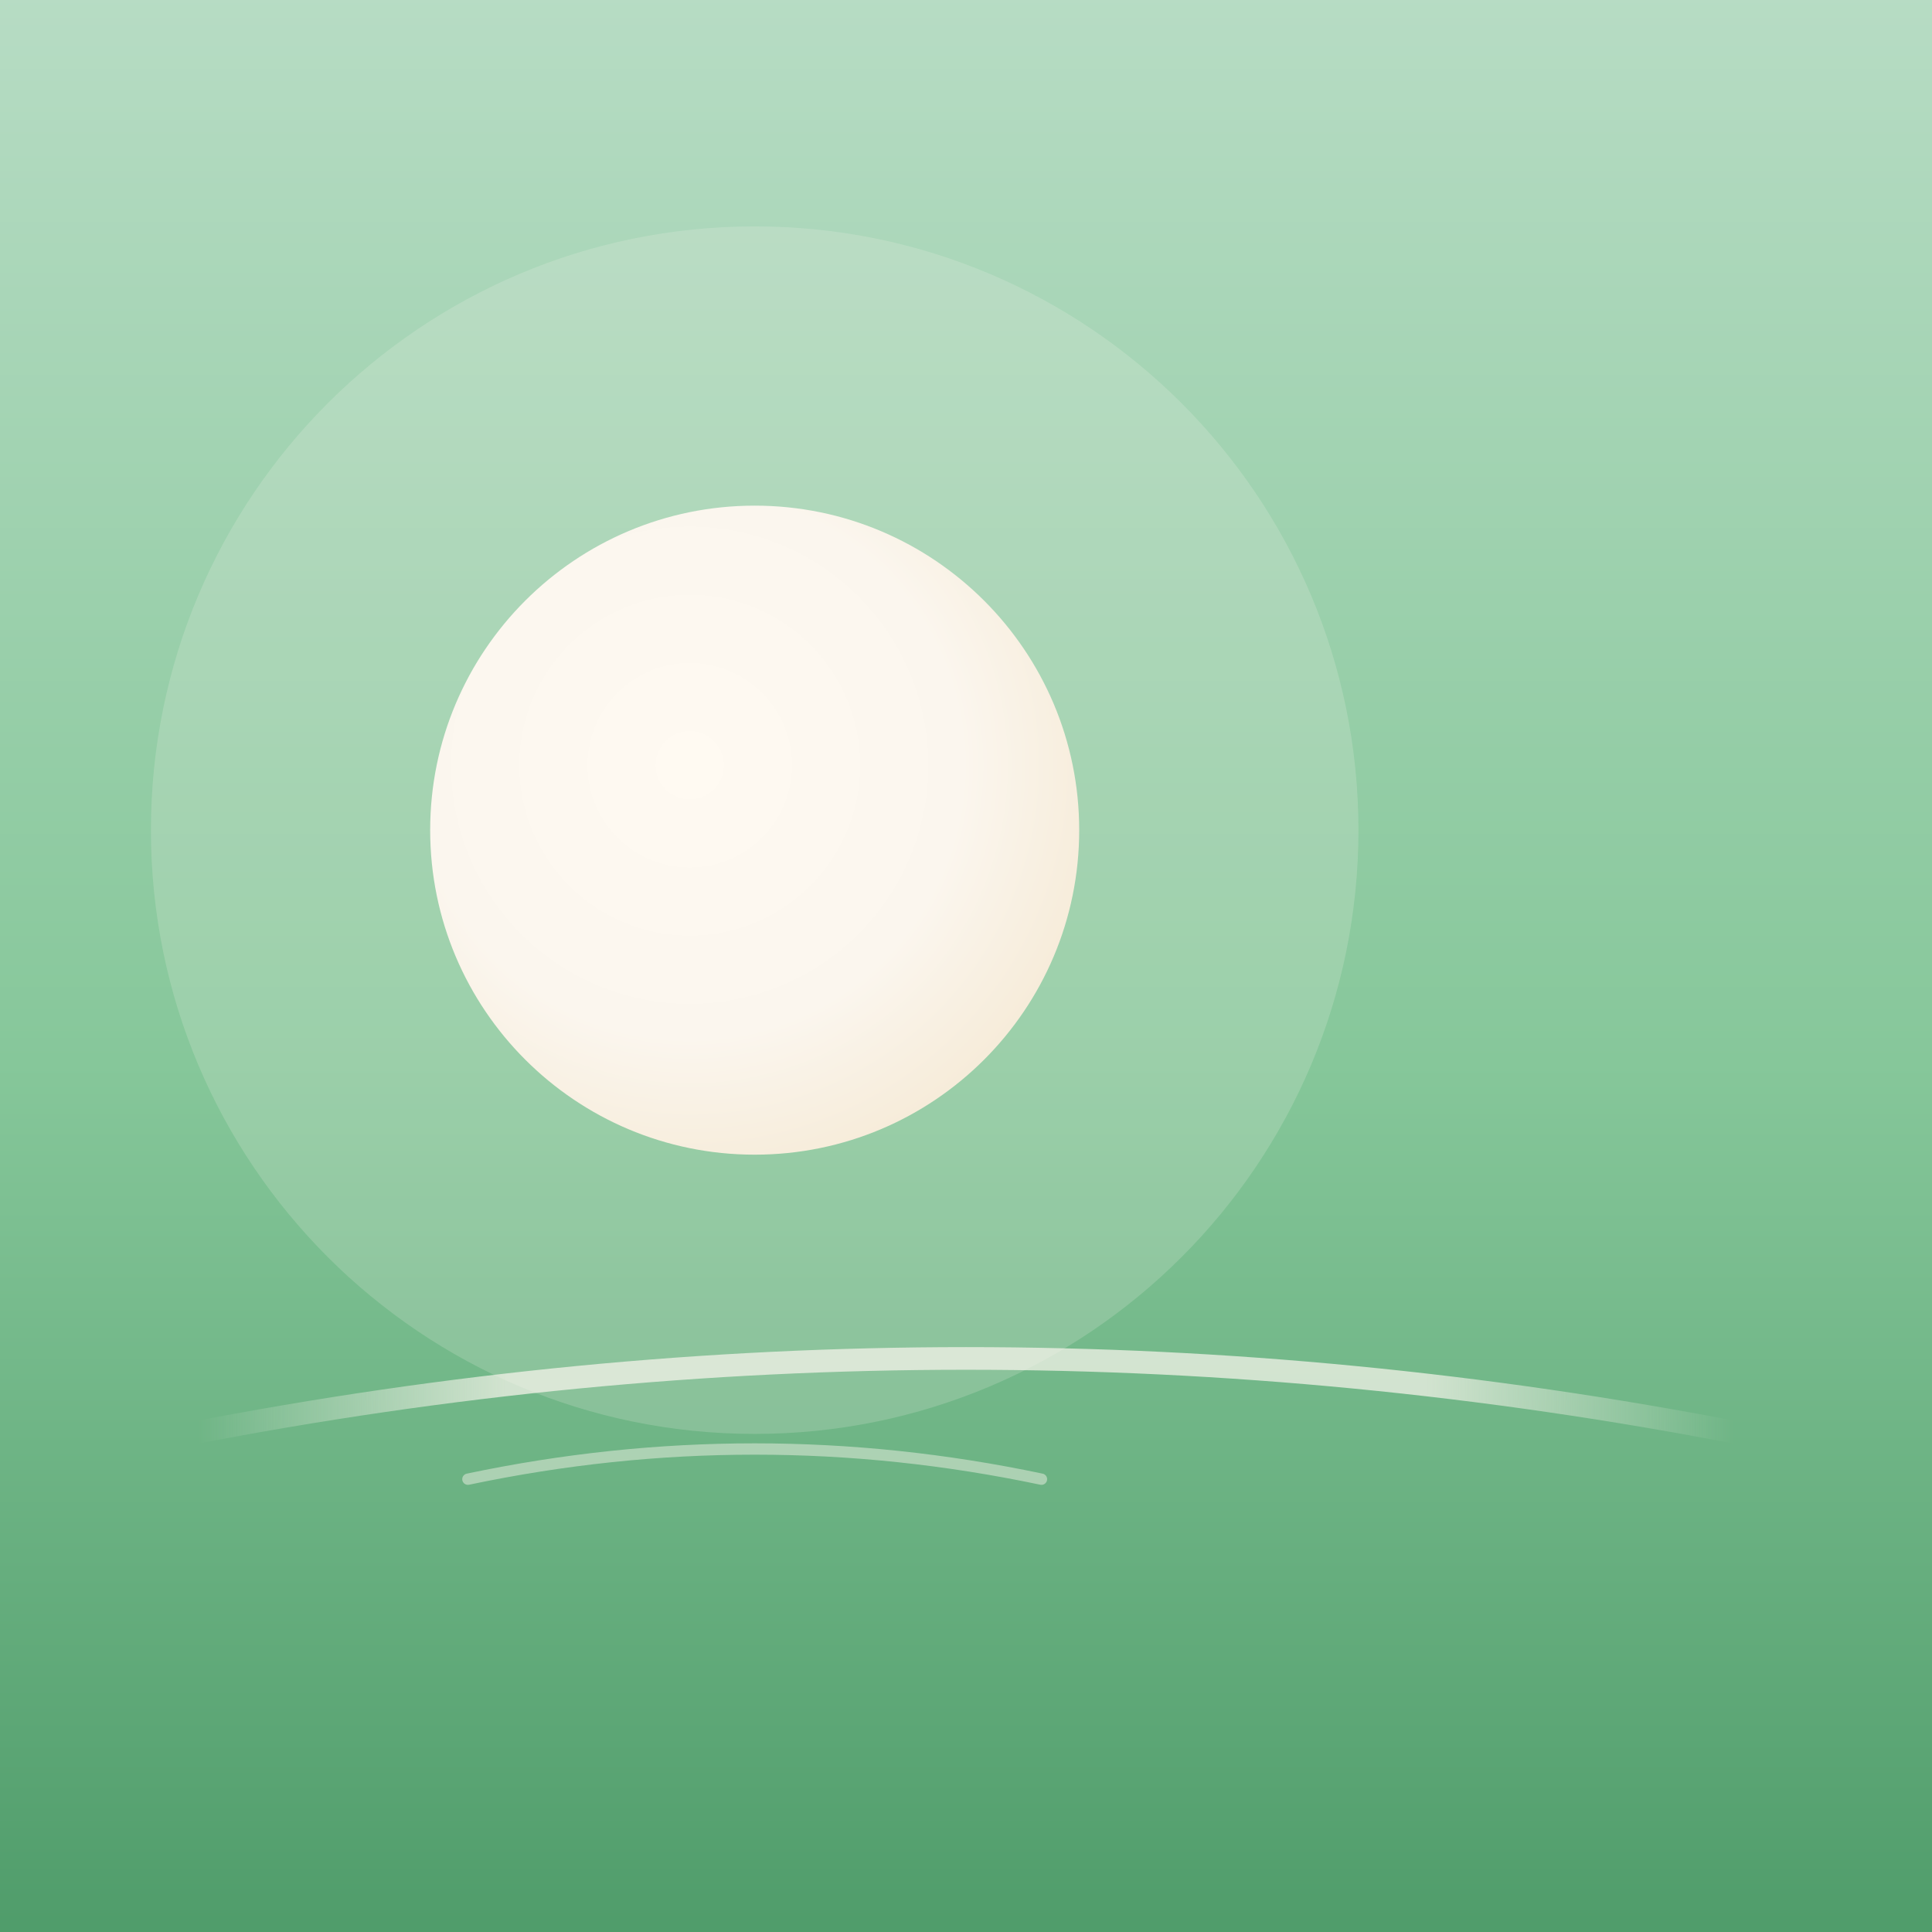
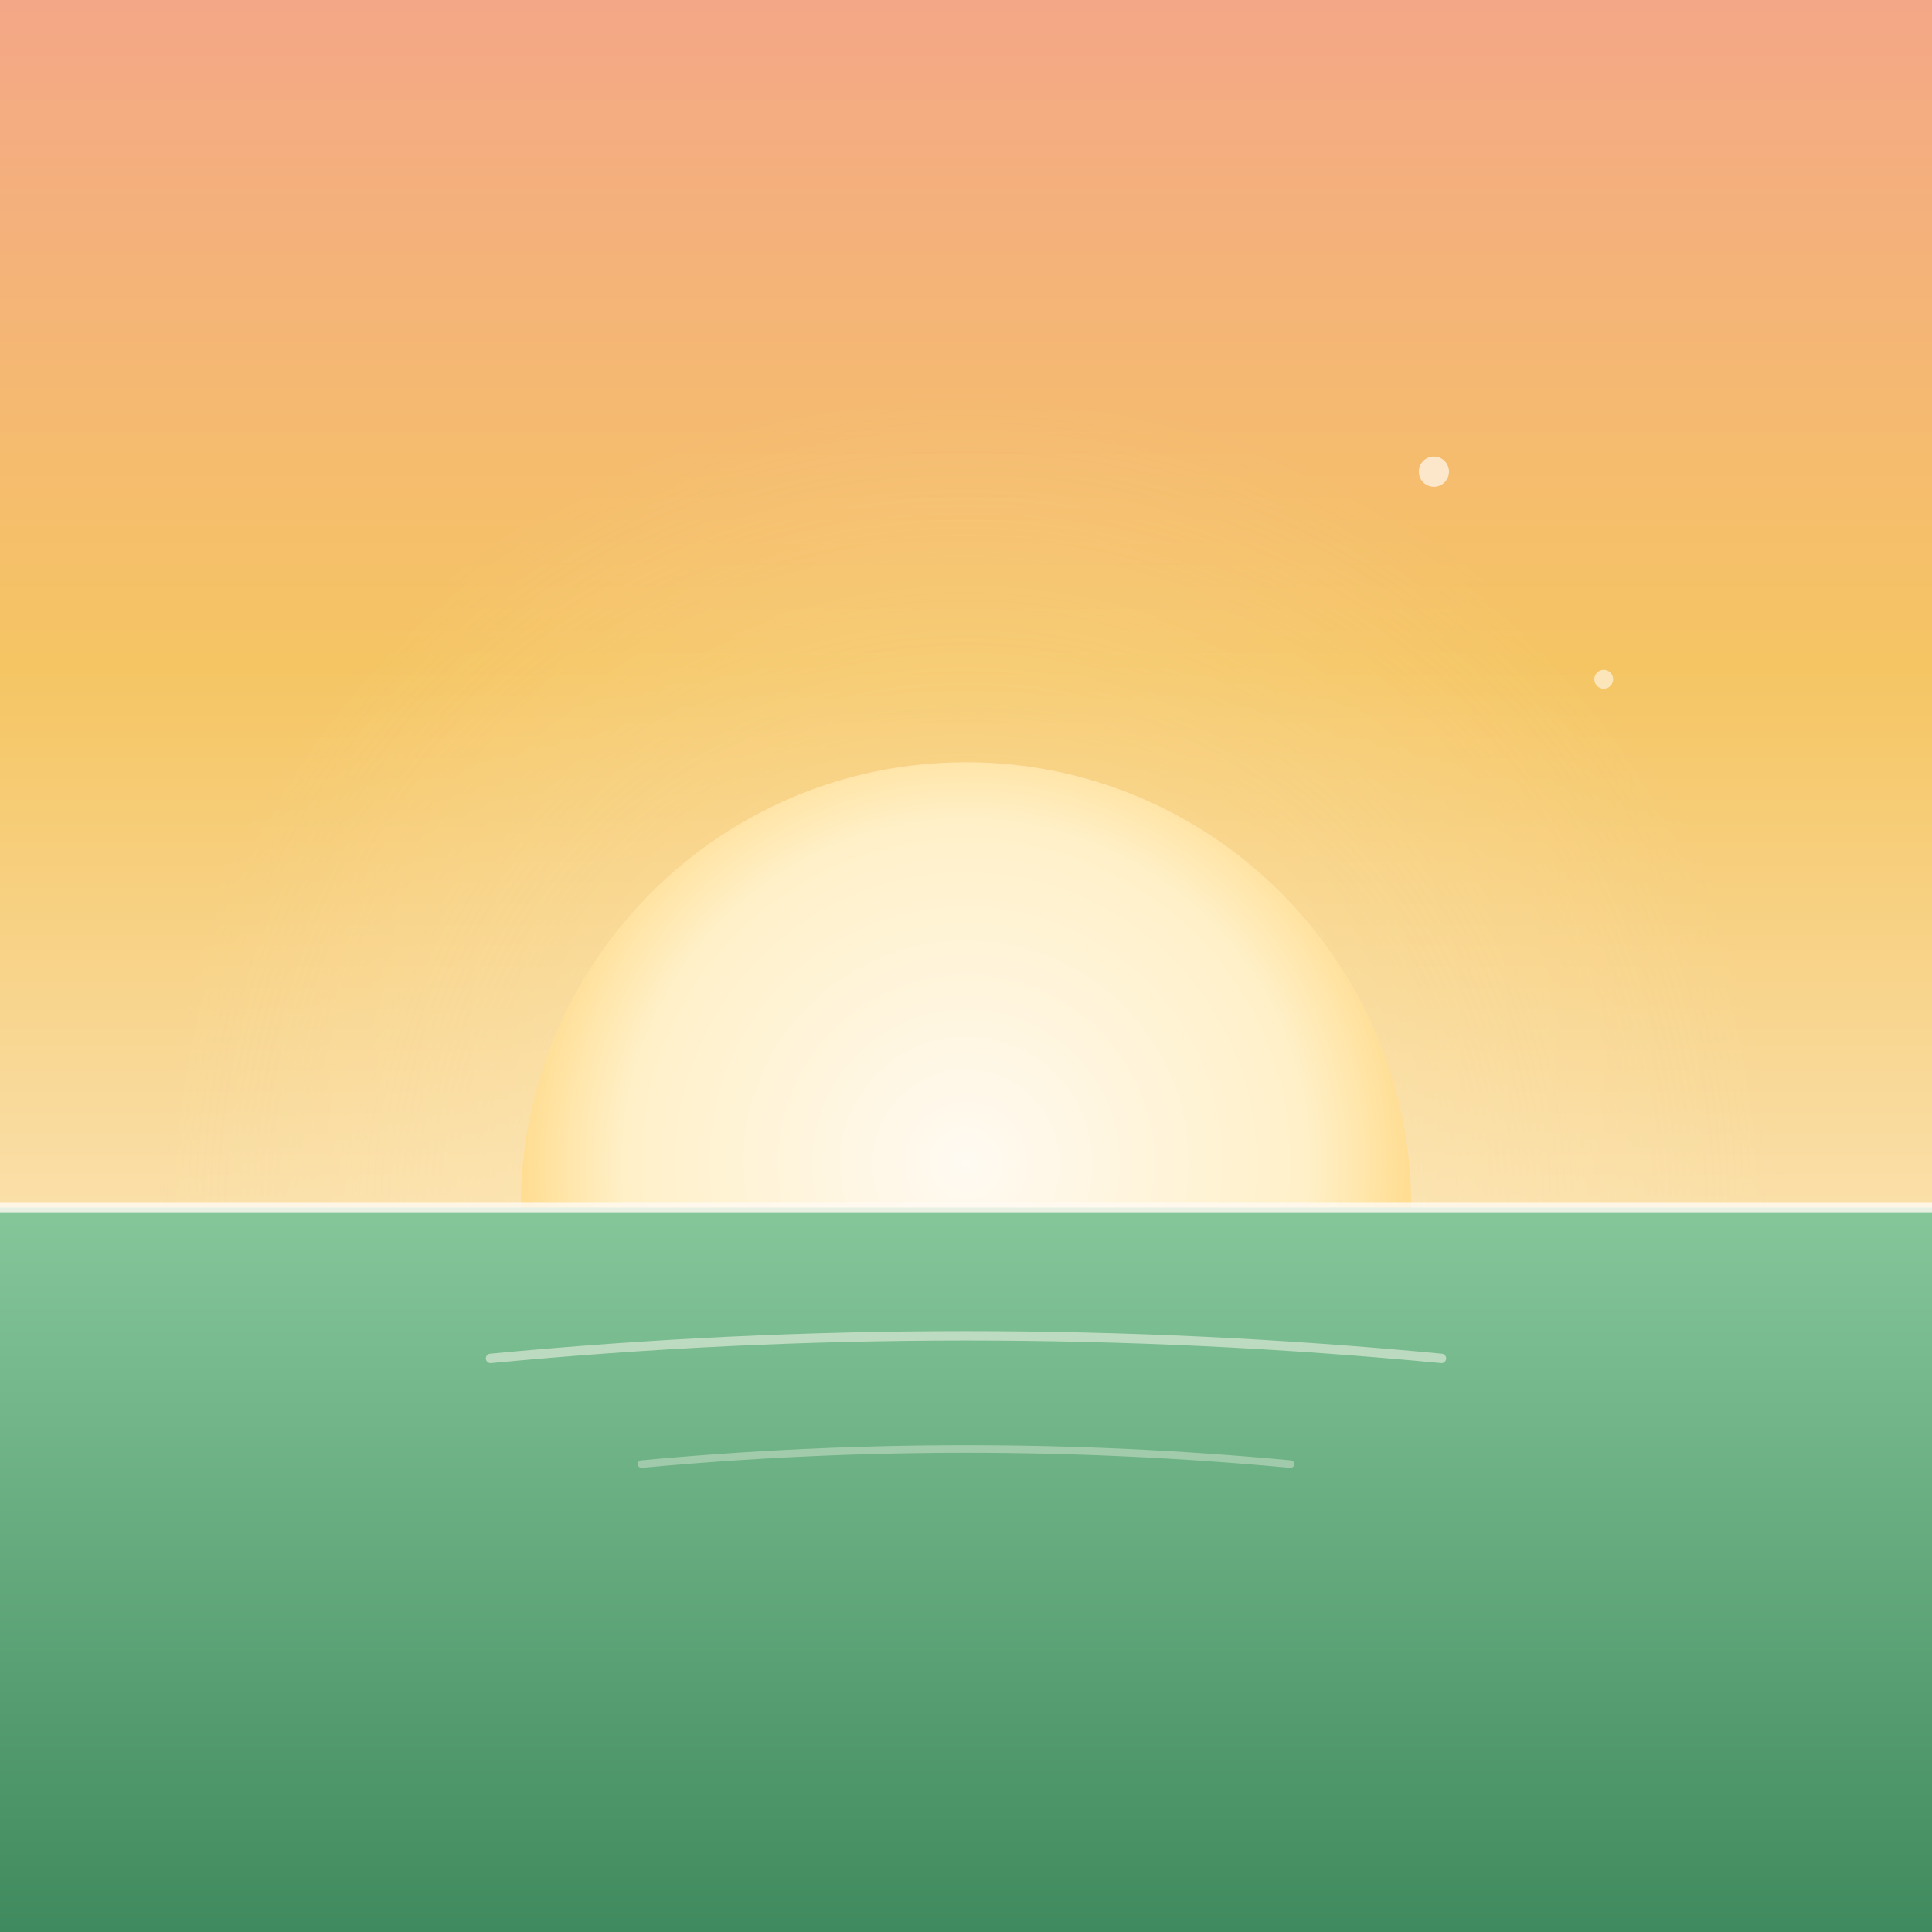
<svg xmlns="http://www.w3.org/2000/svg" width="512" height="512" viewBox="0 0 512 512">
  <defs>
    <linearGradient id="sky" x1="0" y1="0" x2="0" y2="1">
-       <stop offset="0%" stop-color="#b7dcc4" />
-       <stop offset="55%" stop-color="#86c79a" />
-       <stop offset="100%" stop-color="#4f9c6a" />
+       <stop offset="0%" stop-color="#f4a787" />
+       <stop offset="55%" stop-color="#f5c563" />
+       <stop offset="100%" stop-color="#fadfa8" />
    </linearGradient>
-     <radialGradient id="sun" cx="0.4" cy="0.4" r="0.7">
+     <linearGradient id="ground" x1="0" y1="0" x2="0" y2="1">
+       <stop offset="0%" stop-color="#86c79a" />
+       <stop offset="100%" stop-color="#3f8a5e" />
+     </linearGradient>
+     <radialGradient id="sun" cx="0.5" cy="0.45" r="0.55">
      <stop offset="0%" stop-color="#fffaf2" />
-       <stop offset="60%" stop-color="#fbf6ee" />
-       <stop offset="100%" stop-color="#f5e9d4" />
+       <stop offset="70%" stop-color="#fff0c8" />
+       <stop offset="100%" stop-color="#ffd57a" />
    </radialGradient>
-     <linearGradient id="horizon" x1="0" y1="0" x2="1" y2="0">
-       <stop offset="0%" stop-color="#fbf6ee" stop-opacity="0" />
-       <stop offset="20%" stop-color="#fbf6ee" stop-opacity="0.7" />
-       <stop offset="80%" stop-color="#fbf6ee" stop-opacity="0.7" />
-       <stop offset="100%" stop-color="#fbf6ee" stop-opacity="0" />
-     </linearGradient>
+     <radialGradient id="halo" cx="0.5" cy="0.5" r="0.5">
+       <stop offset="0%" stop-color="#fff5d6" stop-opacity="0.55" />
+       <stop offset="60%" stop-color="#fff5d6" stop-opacity="0.18" />
+       <stop offset="100%" stop-color="#fff5d6" stop-opacity="0" />
+     </radialGradient>
  </defs>
-   <rect width="512" height="512" fill="url(#sky)" />
-   <circle cx="200" cy="220" r="160" fill="#fbf6ee" opacity="0.18" />
-   <circle cx="200" cy="220" r="86" fill="url(#sun)" />
-   <path d="M 50 380 Q 256 340 462 380" stroke="url(#horizon)" stroke-width="6" fill="none" stroke-linecap="round" />
-   <path d="M 124 392 Q 200 376 276 392" stroke="#fbf6ee" stroke-width="3" fill="none" stroke-linecap="round" opacity="0.45" />
+   <rect width="512" height="320" fill="url(#sky)" />
+   <circle cx="256" cy="320" r="220" fill="url(#halo)" />
+   <circle cx="256" cy="320" r="118" fill="url(#sun)" />
+   <rect y="320" width="512" height="192" fill="url(#ground)" />
+   <line x1="0" y1="320" x2="512" y2="320" stroke="#fffaf2" stroke-width="2.5" opacity="0.8" />
+   <path d="M 130 360 Q 256 348 382 360" stroke="#fffaf2" stroke-width="2.5" fill="none" stroke-linecap="round" opacity="0.5" />
+   <path d="M 170 388 Q 256 380 342 388" stroke="#fffaf2" stroke-width="2" fill="none" stroke-linecap="round" opacity="0.35" />
+   <circle cx="380" cy="125" r="4" fill="#fffaf2" opacity="0.7" />
+   <circle cx="425" cy="180" r="2.5" fill="#fffaf2" opacity="0.6" />
</svg>
